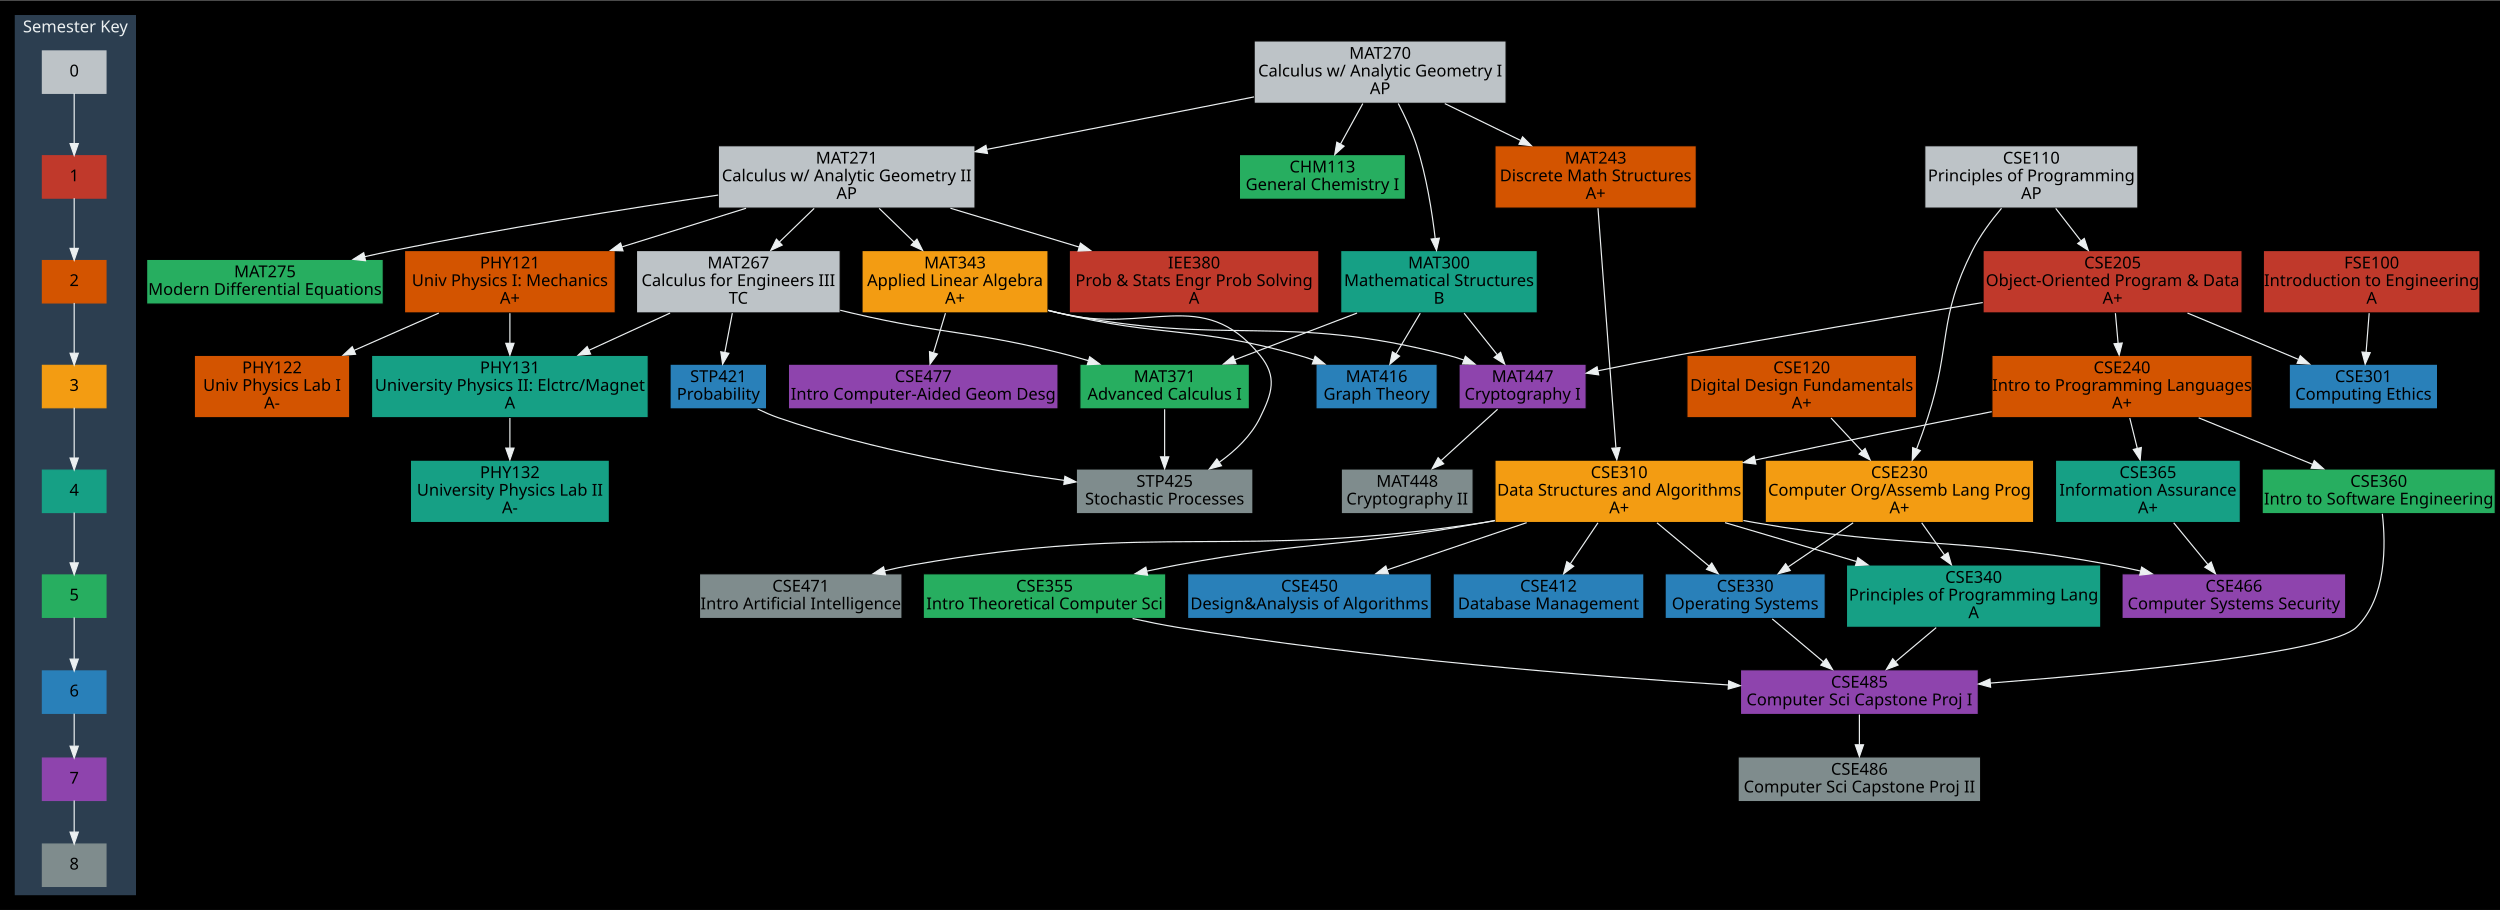
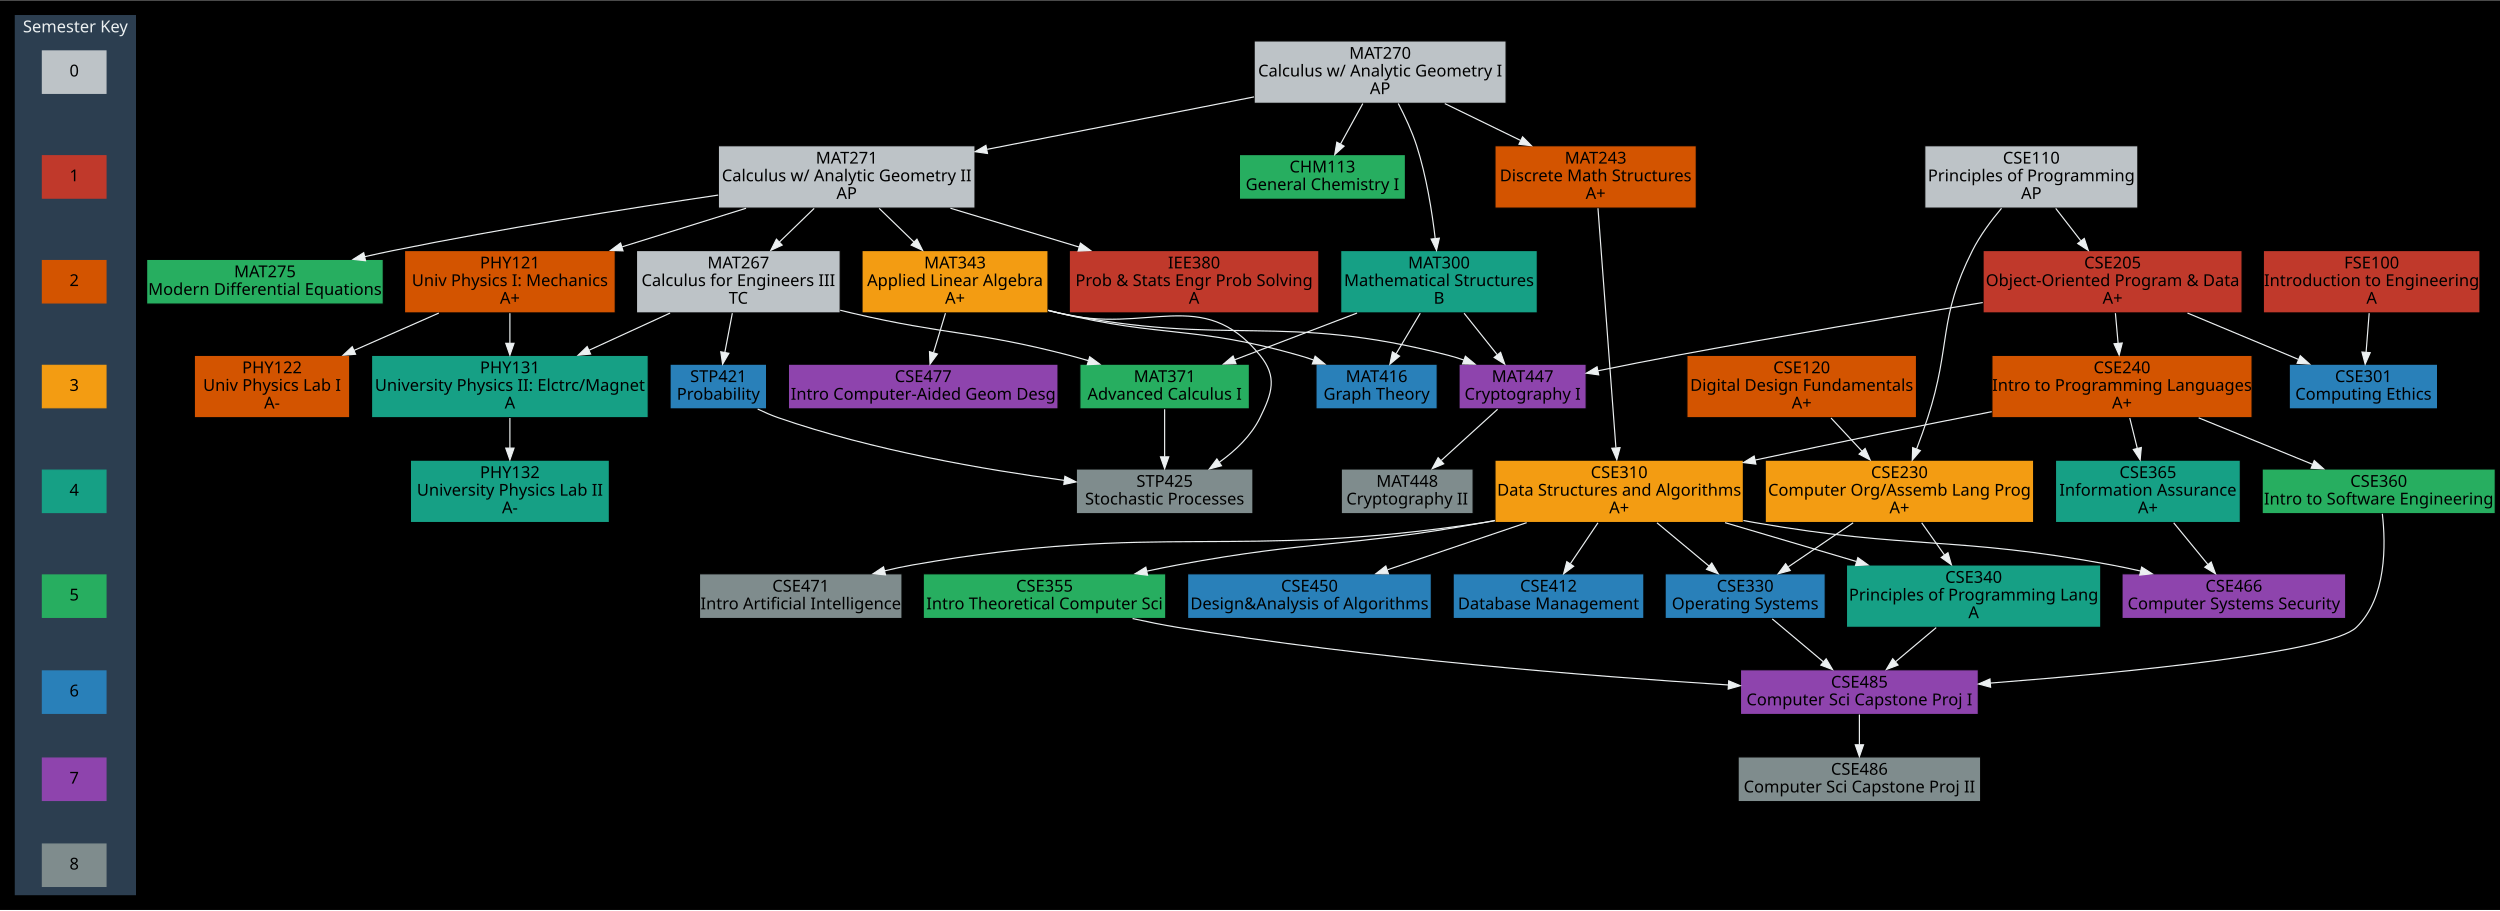
<svg xmlns="http://www.w3.org/2000/svg" width="2123pt" height="773pt" viewBox="0.00 0.00 2123.00 772.50">
  <g id="graph0" class="graph" transform="scale(1 1) rotate(0) translate(4 768.5)">
    <polygon fill="#000000" stroke="transparent" points="-4,4 -4,-768.5 2119,-768.5 2119,4 -4,4" />
    <g id="clust1" class="cluster">
      <polygon fill="#2c3e50" stroke="#000000" points="8,-8 8,-756.5 112,-756.5 112,-8 8,-8" />
      <text text-anchor="middle" x="60" y="-741.3" font-family="Sans-Serif" font-size="14.00" fill="#ecf0f1">Semester Key</text>
    </g>
    <g id="node1" class="node">
      <polygon fill="#bdc3c7" stroke="#bdc3c7" points="86,-725.5 32,-725.5 32,-689.5 86,-689.5 86,-725.5" />
      <text text-anchor="middle" x="59" y="-703.8" font-family="Sans-Serif" font-size="14.00" fill="#000000">0</text>
    </g>
    <g id="node2" class="node">
      <polygon fill="#c0392b" stroke="#c0392b" points="86,-636.5 32,-636.5 32,-600.5 86,-600.5 86,-636.5" />
      <text text-anchor="middle" x="59" y="-614.8" font-family="Sans-Serif" font-size="14.00" fill="#000000">1</text>
    </g>
-     <g id="edge1" class="edge">
-       <path fill="none" stroke="#ecf0f1" d="M59,-689.49C59,-677.266 59,-660.85 59,-646.882" />
-       <polygon fill="#ecf0f1" stroke="#ecf0f1" points="62.5,-646.789 59,-636.789 55.5,-646.789 62.5,-646.789" />
-     </g>
    <g id="node3" class="node">
      <polygon fill="#d35400" stroke="#d35400" points="86,-547.5 32,-547.5 32,-511.5 86,-511.5 86,-547.5" />
      <text text-anchor="middle" x="59" y="-525.8" font-family="Sans-Serif" font-size="14.00" fill="#000000">2</text>
    </g>
-     <g id="edge2" class="edge">
-       <path fill="none" stroke="#ecf0f1" d="M59,-600.49C59,-588.266 59,-571.85 59,-557.882" />
-       <polygon fill="#ecf0f1" stroke="#ecf0f1" points="62.5,-557.789 59,-547.789 55.5,-557.789 62.5,-557.789" />
-     </g>
    <g id="node4" class="node">
      <polygon fill="#f39c12" stroke="#f39c12" points="86,-458.5 32,-458.5 32,-422.5 86,-422.5 86,-458.5" />
      <text text-anchor="middle" x="59" y="-436.8" font-family="Sans-Serif" font-size="14.00" fill="#000000">3</text>
    </g>
-     <g id="edge3" class="edge">
-       <path fill="none" stroke="#ecf0f1" d="M59,-511.49C59,-499.266 59,-482.849 59,-468.882" />
-       <polygon fill="#ecf0f1" stroke="#ecf0f1" points="62.5,-468.789 59,-458.789 55.5,-468.789 62.5,-468.789" />
-     </g>
    <g id="node5" class="node">
      <polygon fill="#16a085" stroke="#16a085" points="86,-369.5 32,-369.5 32,-333.5 86,-333.5 86,-369.5" />
      <text text-anchor="middle" x="59" y="-347.8" font-family="Sans-Serif" font-size="14.00" fill="#000000">4</text>
    </g>
-     <g id="edge4" class="edge">
-       <path fill="none" stroke="#ecf0f1" d="M59,-422.49C59,-410.266 59,-393.849 59,-379.882" />
-       <polygon fill="#ecf0f1" stroke="#ecf0f1" points="62.5,-379.789 59,-369.789 55.5,-379.789 62.5,-379.789" />
-     </g>
    <g id="node6" class="node">
      <polygon fill="#27ae60" stroke="#27ae60" points="86,-280.5 32,-280.5 32,-244.5 86,-244.5 86,-280.5" />
      <text text-anchor="middle" x="59" y="-258.8" font-family="Sans-Serif" font-size="14.00" fill="#000000">5</text>
    </g>
-     <g id="edge5" class="edge">
-       <path fill="none" stroke="#ecf0f1" d="M59,-333.49C59,-321.266 59,-304.849 59,-290.882" />
-       <polygon fill="#ecf0f1" stroke="#ecf0f1" points="62.5,-290.789 59,-280.789 55.5,-290.789 62.5,-290.789" />
-     </g>
    <g id="node7" class="node">
      <polygon fill="#2980b9" stroke="#2980b9" points="86,-199 32,-199 32,-163 86,-163 86,-199" />
      <text text-anchor="middle" x="59" y="-177.3" font-family="Sans-Serif" font-size="14.00" fill="#000000">6</text>
    </g>
-     <g id="edge6" class="edge">
-       <path fill="none" stroke="#ecf0f1" d="M59,-244.412C59,-234.072 59,-220.877 59,-209.204" />
-       <polygon fill="#ecf0f1" stroke="#ecf0f1" points="62.5,-209.037 59,-199.037 55.5,-209.037 62.5,-209.037" />
-     </g>
    <g id="node8" class="node">
      <polygon fill="#8e44ad" stroke="#8e44ad" points="86,-125 32,-125 32,-89 86,-89 86,-125" />
      <text text-anchor="middle" x="59" y="-103.3" font-family="Sans-Serif" font-size="14.00" fill="#000000">7</text>
    </g>
-     <g id="edge7" class="edge">
-       <path fill="none" stroke="#ecf0f1" d="M59,-162.708C59,-154.464 59,-144.538 59,-135.362" />
-       <polygon fill="#ecf0f1" stroke="#ecf0f1" points="62.5,-135.082 59,-125.082 55.5,-135.082 62.5,-135.082" />
-     </g>
    <g id="node9" class="node">
      <polygon fill="#7f8c8d" stroke="#7f8c8d" points="86,-52 32,-52 32,-16 86,-16 86,-52" />
      <text text-anchor="middle" x="59" y="-30.3" font-family="Sans-Serif" font-size="14.00" fill="#000000">8</text>
-     </g>
-     <g id="edge8" class="edge">
-       <path fill="none" stroke="#ecf0f1" d="M59,-88.955C59,-80.883 59,-71.176 59,-62.182" />
-       <polygon fill="#ecf0f1" stroke="#ecf0f1" points="62.5,-62.09 59,-52.09 55.5,-62.09 62.5,-62.09" />
    </g>
    <g id="node10" class="node">
      <polygon fill="#bdc3c7" stroke="#000000" points="1275,-734 1061,-734 1061,-681 1275,-681 1275,-734" />
      <text text-anchor="middle" x="1168" y="-718.8" font-family="Sans-Serif" font-size="14.00" fill="#000000">MAT270</text>
      <text text-anchor="middle" x="1168" y="-703.8" font-family="Sans-Serif" font-size="14.00" fill="#000000">Calculus w/ Analytic Geometry I</text>
      <text text-anchor="middle" x="1168" y="-688.8" font-family="Sans-Serif" font-size="14.00" fill="#000000">AP</text>
    </g>
    <g id="node11" class="node">
      <polygon fill="#bdc3c7" stroke="#000000" points="824,-645 606,-645 606,-592 824,-592 824,-645" />
      <text text-anchor="middle" x="715" y="-629.8" font-family="Sans-Serif" font-size="14.00" fill="#000000">MAT271</text>
      <text text-anchor="middle" x="715" y="-614.8" font-family="Sans-Serif" font-size="14.00" fill="#000000">Calculus w/ Analytic Geometry II</text>
      <text text-anchor="middle" x="715" y="-599.8" font-family="Sans-Serif" font-size="14.00" fill="#000000">AP</text>
    </g>
    <g id="edge9" class="edge">
      <path fill="none" stroke="#ecf0f1" d="M1060.932,-686.465C992.861,-673.091 904.633,-655.757 834.316,-641.942" />
      <polygon fill="#ecf0f1" stroke="#ecf0f1" points="834.563,-638.423 824.076,-639.93 833.214,-645.292 834.563,-638.423" />
    </g>
    <g id="node19" class="node">
      <polygon fill="#d35400" stroke="#000000" points="1436.5,-645 1265.5,-645 1265.5,-592 1436.5,-592 1436.5,-645" />
      <text text-anchor="middle" x="1351" y="-629.8" font-family="Sans-Serif" font-size="14.00" fill="#000000">MAT243</text>
      <text text-anchor="middle" x="1351" y="-614.8" font-family="Sans-Serif" font-size="14.00" fill="#000000">Discrete Math Structures</text>
      <text text-anchor="middle" x="1351" y="-599.8" font-family="Sans-Serif" font-size="14.00" fill="#000000">A+</text>
    </g>
    <g id="edge14" class="edge">
      <path fill="none" stroke="#ecf0f1" d="M1222.906,-680.797C1243.174,-670.94 1266.31,-659.688 1287.291,-649.484" />
      <polygon fill="#ecf0f1" stroke="#ecf0f1" points="1288.986,-652.552 1296.448,-645.031 1285.925,-646.257 1288.986,-652.552" />
    </g>
    <g id="node27" class="node">
      <polygon fill="#16a085" stroke="#000000" points="1301.5,-556 1134.5,-556 1134.5,-503 1301.5,-503 1301.5,-556" />
      <text text-anchor="middle" x="1218" y="-540.8" font-family="Sans-Serif" font-size="14.00" fill="#000000">MAT300</text>
      <text text-anchor="middle" x="1218" y="-525.8" font-family="Sans-Serif" font-size="14.00" fill="#000000">Mathematical Structures</text>
      <text text-anchor="middle" x="1218" y="-510.8" font-family="Sans-Serif" font-size="14.00" fill="#000000">B</text>
    </g>
    <g id="edge25" class="edge">
      <path fill="none" stroke="#ecf0f1" d="M1183.401,-680.859C1189.07,-670.036 1195.062,-657.22 1199,-645 1207.27,-619.337 1212.071,-589.25 1214.778,-566.219" />
      <polygon fill="#ecf0f1" stroke="#ecf0f1" points="1218.268,-566.496 1215.879,-556.174 1211.31,-565.733 1218.268,-566.496" />
    </g>
    <g id="node33" class="node">
      <polygon fill="#27ae60" stroke="#000000" points="1189.5,-637.5 1048.5,-637.5 1048.5,-599.5 1189.5,-599.5 1189.5,-637.5" />
      <text text-anchor="middle" x="1119" y="-622.3" font-family="Sans-Serif" font-size="14.00" fill="#000000">CHM113</text>
      <text text-anchor="middle" x="1119" y="-607.3" font-family="Sans-Serif" font-size="14.00" fill="#000000">General Chemistry I</text>
    </g>
    <g id="edge33" class="edge">
      <path fill="none" stroke="#ecf0f1" d="M1153.298,-680.797C1147.308,-669.917 1140.382,-657.337 1134.329,-646.342" />
      <polygon fill="#ecf0f1" stroke="#ecf0f1" points="1137.378,-644.624 1129.489,-637.552 1131.246,-648 1137.378,-644.624" />
    </g>
    <g id="node12" class="node">
      <polygon fill="#bdc3c7" stroke="#000000" points="709.5,-556 536.5,-556 536.5,-503 709.5,-503 709.5,-556" />
      <text text-anchor="middle" x="623" y="-540.8" font-family="Sans-Serif" font-size="14.00" fill="#000000">MAT267</text>
      <text text-anchor="middle" x="623" y="-525.8" font-family="Sans-Serif" font-size="14.00" fill="#000000">Calculus for Engineers III</text>
      <text text-anchor="middle" x="623" y="-510.8" font-family="Sans-Serif" font-size="14.00" fill="#000000">TC</text>
    </g>
    <g id="edge10" class="edge">
      <path fill="none" stroke="#ecf0f1" d="M687.397,-591.797C678.118,-582.821 667.643,-572.688 657.88,-563.242" />
      <polygon fill="#ecf0f1" stroke="#ecf0f1" points="660.204,-560.621 650.584,-556.184 655.337,-565.653 660.204,-560.621" />
    </g>
    <g id="node16" class="node">
      <polygon fill="#c0392b" stroke="#000000" points="1116,-556 904,-556 904,-503 1116,-503 1116,-556" />
      <text text-anchor="middle" x="1010" y="-540.8" font-family="Sans-Serif" font-size="14.00" fill="#000000">IEE380</text>
      <text text-anchor="middle" x="1010" y="-525.8" font-family="Sans-Serif" font-size="14.00" fill="#000000">Prob &amp; Stats Engr Prob Solving</text>
      <text text-anchor="middle" x="1010" y="-510.8" font-family="Sans-Serif" font-size="14.00" fill="#000000">A</text>
    </g>
    <g id="edge12" class="edge">
      <path fill="none" stroke="#ecf0f1" d="M803.11,-591.918C837.484,-581.547 877.024,-569.618 912.27,-558.985" />
      <polygon fill="#ecf0f1" stroke="#ecf0f1" points="913.526,-562.261 922.089,-556.022 911.504,-555.56 913.526,-562.261" />
    </g>
    <g id="node20" class="node">
      <polygon fill="#d35400" stroke="#000000" points="518.5,-556 339.5,-556 339.5,-503 518.5,-503 518.5,-556" />
      <text text-anchor="middle" x="429" y="-540.8" font-family="Sans-Serif" font-size="14.00" fill="#000000">PHY121</text>
      <text text-anchor="middle" x="429" y="-525.8" font-family="Sans-Serif" font-size="14.00" fill="#000000">Univ Physics I: Mechanics</text>
      <text text-anchor="middle" x="429" y="-510.8" font-family="Sans-Serif" font-size="14.00" fill="#000000">A+</text>
    </g>
    <g id="edge15" class="edge">
      <path fill="none" stroke="#ecf0f1" d="M629.578,-591.918C596.47,-581.615 558.418,-569.774 524.418,-559.193" />
      <polygon fill="#ecf0f1" stroke="#ecf0f1" points="525.064,-555.729 514.476,-556.099 522.984,-562.412 525.064,-555.729" />
    </g>
    <g id="node24" class="node">
      <polygon fill="#f39c12" stroke="#000000" points="886,-556 728,-556 728,-503 886,-503 886,-556" />
      <text text-anchor="middle" x="807" y="-540.8" font-family="Sans-Serif" font-size="14.00" fill="#000000">MAT343</text>
      <text text-anchor="middle" x="807" y="-525.8" font-family="Sans-Serif" font-size="14.00" fill="#000000">Applied Linear Algebra</text>
      <text text-anchor="middle" x="807" y="-510.8" font-family="Sans-Serif" font-size="14.00" fill="#000000">A+</text>
    </g>
    <g id="edge21" class="edge">
      <path fill="none" stroke="#ecf0f1" d="M742.603,-591.797C751.882,-582.821 762.357,-572.688 772.12,-563.242" />
      <polygon fill="#ecf0f1" stroke="#ecf0f1" points="774.663,-565.653 779.416,-556.184 769.796,-560.621 774.663,-565.653" />
    </g>
    <g id="node30" class="node">
      <polygon fill="#27ae60" stroke="#000000" points="321.5,-548.5 120.5,-548.5 120.5,-510.5 321.5,-510.5 321.5,-548.5" />
      <text text-anchor="middle" x="221" y="-533.3" font-family="Sans-Serif" font-size="14.00" fill="#000000">MAT275</text>
      <text text-anchor="middle" x="221" y="-518.3" font-family="Sans-Serif" font-size="14.00" fill="#000000">Modern Differential Equations</text>
    </g>
    <g id="edge29" class="edge">
      <path fill="none" stroke="#ecf0f1" d="M605.895,-603.093C528.589,-591.615 422.585,-574.74 330,-556 322.129,-554.407 313.966,-552.639 305.809,-550.795" />
      <polygon fill="#ecf0f1" stroke="#ecf0f1" points="306.412,-547.343 295.882,-548.514 304.844,-554.165 306.412,-547.343" />
    </g>
    <g id="node28" class="node">
      <polygon fill="#16a085" stroke="#000000" points="546.5,-467 311.5,-467 311.5,-414 546.5,-414 546.5,-467" />
      <text text-anchor="middle" x="429" y="-451.8" font-family="Sans-Serif" font-size="14.00" fill="#000000">PHY131</text>
      <text text-anchor="middle" x="429" y="-436.8" font-family="Sans-Serif" font-size="14.00" fill="#000000">University Physics II: Elctrc/Magnet</text>
      <text text-anchor="middle" x="429" y="-421.8" font-family="Sans-Serif" font-size="14.00" fill="#000000">A</text>
    </g>
    <g id="edge27" class="edge">
      <path fill="none" stroke="#ecf0f1" d="M565.056,-502.918C543.37,-492.969 518.556,-481.585 496.109,-471.287" />
      <polygon fill="#ecf0f1" stroke="#ecf0f1" points="497.529,-468.088 486.98,-467.099 494.61,-474.45 497.529,-468.088" />
    </g>
    <g id="node31" class="node">
      <polygon fill="#27ae60" stroke="#000000" points="1057,-459.5 913,-459.5 913,-421.5 1057,-421.5 1057,-459.5" />
      <text text-anchor="middle" x="985" y="-444.3" font-family="Sans-Serif" font-size="14.00" fill="#000000">MAT371</text>
      <text text-anchor="middle" x="985" y="-429.3" font-family="Sans-Serif" font-size="14.00" fill="#000000">Advanced Calculus I</text>
    </g>
    <g id="edge30" class="edge">
      <path fill="none" stroke="#ecf0f1" d="M709.528,-505.284C712.721,-504.496 715.886,-503.732 719,-503 800.544,-483.841 822.927,-488.063 904,-467 909.281,-465.628 914.721,-464.101 920.165,-462.493" />
      <polygon fill="#ecf0f1" stroke="#ecf0f1" points="921.383,-465.781 929.934,-459.526 919.349,-459.083 921.383,-465.781" />
    </g>
    <g id="node35" class="node">
      <polygon fill="#2980b9" stroke="#000000" points="647,-459.5 565,-459.5 565,-421.5 647,-421.5 647,-459.5" />
      <text text-anchor="middle" x="606" y="-444.3" font-family="Sans-Serif" font-size="14.00" fill="#000000">STP421</text>
      <text text-anchor="middle" x="606" y="-429.3" font-family="Sans-Serif" font-size="14.00" fill="#000000">Probability</text>
    </g>
    <g id="edge35" class="edge">
      <path fill="none" stroke="#ecf0f1" d="M617.899,-502.797C615.904,-492.352 613.61,-480.34 611.572,-469.669" />
      <polygon fill="#ecf0f1" stroke="#ecf0f1" points="614.953,-468.717 609.639,-459.552 608.077,-470.031 614.953,-468.717" />
    </g>
    <g id="node13" class="node">
      <polygon fill="#bdc3c7" stroke="#000000" points="1811.5,-645 1630.5,-645 1630.5,-592 1811.5,-592 1811.5,-645" />
      <text text-anchor="middle" x="1721" y="-629.8" font-family="Sans-Serif" font-size="14.00" fill="#000000">CSE110</text>
      <text text-anchor="middle" x="1721" y="-614.8" font-family="Sans-Serif" font-size="14.00" fill="#000000">Principles of Programming</text>
      <text text-anchor="middle" x="1721" y="-599.8" font-family="Sans-Serif" font-size="14.00" fill="#000000">AP</text>
    </g>
    <g id="node14" class="node">
      <polygon fill="#c0392b" stroke="#000000" points="1900,-556 1680,-556 1680,-503 1900,-503 1900,-556" />
      <text text-anchor="middle" x="1790" y="-540.8" font-family="Sans-Serif" font-size="14.00" fill="#000000">CSE205</text>
      <text text-anchor="middle" x="1790" y="-525.8" font-family="Sans-Serif" font-size="14.00" fill="#000000">Object-Oriented Program &amp; Data</text>
      <text text-anchor="middle" x="1790" y="-510.8" font-family="Sans-Serif" font-size="14.00" fill="#000000">A+</text>
    </g>
    <g id="edge11" class="edge">
      <path fill="none" stroke="#ecf0f1" d="M1741.702,-591.797C1748.389,-583.173 1755.903,-573.481 1762.976,-564.357" />
      <polygon fill="#ecf0f1" stroke="#ecf0f1" points="1765.951,-566.232 1769.312,-556.184 1760.419,-561.943 1765.951,-566.232" />
    </g>
    <g id="node22" class="node">
      <polygon fill="#f39c12" stroke="#000000" points="1723,-378 1495,-378 1495,-325 1723,-325 1723,-378" />
      <text text-anchor="middle" x="1609" y="-362.8" font-family="Sans-Serif" font-size="14.00" fill="#000000">CSE230</text>
      <text text-anchor="middle" x="1609" y="-347.8" font-family="Sans-Serif" font-size="14.00" fill="#000000">Computer Org/Assemb Lang Prog</text>
      <text text-anchor="middle" x="1609" y="-332.8" font-family="Sans-Serif" font-size="14.00" fill="#000000">A+</text>
    </g>
    <g id="edge17" class="edge">
      <path fill="none" stroke="#ecf0f1" d="M1695.689,-591.898C1686.813,-581.385 1677.458,-568.773 1671,-556 1641.522,-497.696 1653.182,-476.136 1633,-414 1630.182,-405.325 1626.837,-396.097 1623.553,-387.468" />
      <polygon fill="#ecf0f1" stroke="#ecf0f1" points="1626.777,-386.104 1619.901,-378.043 1620.25,-388.633 1626.777,-386.104" />
    </g>
    <g id="node18" class="node">
      <polygon fill="#d35400" stroke="#000000" points="1908.5,-467 1687.5,-467 1687.5,-414 1908.5,-414 1908.5,-467" />
      <text text-anchor="middle" x="1798" y="-451.8" font-family="Sans-Serif" font-size="14.00" fill="#000000">CSE240</text>
      <text text-anchor="middle" x="1798" y="-436.8" font-family="Sans-Serif" font-size="14.00" fill="#000000">Intro to Programming Languages</text>
      <text text-anchor="middle" x="1798" y="-421.8" font-family="Sans-Serif" font-size="14.00" fill="#000000">A+</text>
    </g>
    <g id="edge13" class="edge">
      <path fill="none" stroke="#ecf0f1" d="M1792.4,-502.797C1793.12,-494.789 1793.923,-485.86 1794.69,-477.32" />
      <polygon fill="#ecf0f1" stroke="#ecf0f1" points="1798.192,-477.457 1795.601,-467.184 1791.22,-476.831 1798.192,-477.457" />
    </g>
    <g id="node40" class="node">
      <polygon fill="#2980b9" stroke="#000000" points="2066,-459.5 1940,-459.5 1940,-421.5 2066,-421.5 2066,-459.5" />
      <text text-anchor="middle" x="2003" y="-444.3" font-family="Sans-Serif" font-size="14.00" fill="#000000">CSE301</text>
      <text text-anchor="middle" x="2003" y="-429.3" font-family="Sans-Serif" font-size="14.00" fill="#000000">Computing Ethics</text>
    </g>
    <g id="edge43" class="edge">
      <path fill="none" stroke="#ecf0f1" d="M1853.619,-502.918C1883.575,-490.4 1918.966,-475.613 1947.78,-463.573" />
      <polygon fill="#ecf0f1" stroke="#ecf0f1" points="1949.404,-466.688 1957.282,-459.603 1946.705,-460.229 1949.404,-466.688" />
    </g>
    <g id="node42" class="node">
      <polygon fill="#8e44ad" stroke="#000000" points="1343,-459.5 1235,-459.5 1235,-421.5 1343,-421.5 1343,-459.5" />
      <text text-anchor="middle" x="1289" y="-444.3" font-family="Sans-Serif" font-size="14.00" fill="#000000">MAT447</text>
      <text text-anchor="middle" x="1289" y="-429.3" font-family="Sans-Serif" font-size="14.00" fill="#000000">Cryptography I</text>
    </g>
    <g id="edge48" class="edge">
      <path fill="none" stroke="#ecf0f1" d="M1679.744,-511.831C1606.091,-499.793 1507.112,-483.164 1420,-467 1398.138,-462.943 1374.289,-458.211 1353.002,-453.877" />
      <polygon fill="#ecf0f1" stroke="#ecf0f1" points="1353.598,-450.426 1343.099,-451.852 1352.195,-457.284 1353.598,-450.426" />
    </g>
    <g id="node15" class="node">
      <polygon fill="#c0392b" stroke="#000000" points="2102,-556 1918,-556 1918,-503 2102,-503 2102,-556" />
      <text text-anchor="middle" x="2010" y="-540.8" font-family="Sans-Serif" font-size="14.00" fill="#000000">FSE100</text>
      <text text-anchor="middle" x="2010" y="-525.8" font-family="Sans-Serif" font-size="14.00" fill="#000000">Introduction to Engineering</text>
      <text text-anchor="middle" x="2010" y="-510.8" font-family="Sans-Serif" font-size="14.00" fill="#000000">A</text>
    </g>
    <g id="edge42" class="edge">
      <path fill="none" stroke="#ecf0f1" d="M2007.9,-502.797C2007.078,-492.352 2006.133,-480.34 2005.294,-469.669" />
      <polygon fill="#ecf0f1" stroke="#ecf0f1" points="2008.772,-469.247 2004.498,-459.552 2001.793,-469.796 2008.772,-469.247" />
    </g>
    <g id="node17" class="node">
      <polygon fill="#d35400" stroke="#000000" points="1623.5,-467 1428.5,-467 1428.5,-414 1623.5,-414 1623.5,-467" />
      <text text-anchor="middle" x="1526" y="-451.8" font-family="Sans-Serif" font-size="14.00" fill="#000000">CSE120</text>
      <text text-anchor="middle" x="1526" y="-436.8" font-family="Sans-Serif" font-size="14.00" fill="#000000">Digital Design Fundamentals</text>
      <text text-anchor="middle" x="1526" y="-421.8" font-family="Sans-Serif" font-size="14.00" fill="#000000">A+</text>
    </g>
    <g id="edge18" class="edge">
      <path fill="none" stroke="#ecf0f1" d="M1550.903,-413.797C1559.192,-404.909 1568.539,-394.886 1577.273,-385.52" />
      <polygon fill="#ecf0f1" stroke="#ecf0f1" points="1579.854,-387.885 1584.115,-378.184 1574.735,-383.11 1579.854,-387.885" />
    </g>
    <g id="node23" class="node">
      <polygon fill="#f39c12" stroke="#000000" points="1476.5,-378 1265.5,-378 1265.5,-325 1476.5,-325 1476.5,-378" />
      <text text-anchor="middle" x="1371" y="-362.8" font-family="Sans-Serif" font-size="14.00" fill="#000000">CSE310</text>
      <text text-anchor="middle" x="1371" y="-347.8" font-family="Sans-Serif" font-size="14.00" fill="#000000">Data Structures and Algorithms</text>
      <text text-anchor="middle" x="1371" y="-332.8" font-family="Sans-Serif" font-size="14.00" fill="#000000">A+</text>
    </g>
    <g id="edge19" class="edge">
      <path fill="none" stroke="#ecf0f1" d="M1687.378,-419.145C1630.219,-407.916 1559.11,-393.649 1486.372,-378.058" />
      <polygon fill="#ecf0f1" stroke="#ecf0f1" points="1487.079,-374.63 1476.566,-375.95 1485.607,-381.474 1487.079,-374.63" />
    </g>
    <g id="node26" class="node">
      <polygon fill="#16a085" stroke="#000000" points="1898.5,-378 1741.5,-378 1741.5,-325 1898.5,-325 1898.5,-378" />
      <text text-anchor="middle" x="1820" y="-362.8" font-family="Sans-Serif" font-size="14.00" fill="#000000">CSE365</text>
      <text text-anchor="middle" x="1820" y="-347.8" font-family="Sans-Serif" font-size="14.00" fill="#000000">Information Assurance</text>
      <text text-anchor="middle" x="1820" y="-332.8" font-family="Sans-Serif" font-size="14.00" fill="#000000">A+</text>
    </g>
    <g id="edge24" class="edge">
      <path fill="none" stroke="#ecf0f1" d="M1804.601,-413.797C1806.602,-405.701 1808.836,-396.663 1810.968,-388.038" />
      <polygon fill="#ecf0f1" stroke="#ecf0f1" points="1814.402,-388.732 1813.404,-378.184 1807.606,-387.052 1814.402,-388.732" />
    </g>
    <g id="node32" class="node">
      <polygon fill="#27ae60" stroke="#000000" points="2115,-370.5 1917,-370.5 1917,-332.5 2115,-332.5 2115,-370.5" />
      <text text-anchor="middle" x="2016" y="-355.3" font-family="Sans-Serif" font-size="14.00" fill="#000000">CSE360</text>
      <text text-anchor="middle" x="2016" y="-340.3" font-family="Sans-Serif" font-size="14.00" fill="#000000">Intro to Software Engineering</text>
    </g>
    <g id="edge32" class="edge">
      <path fill="none" stroke="#ecf0f1" d="M1863.112,-413.918C1893.905,-401.346 1930.309,-386.484 1959.868,-374.416" />
      <polygon fill="#ecf0f1" stroke="#ecf0f1" points="1961.273,-377.623 1969.208,-370.603 1958.627,-371.142 1961.273,-377.623" />
    </g>
    <g id="edge20" class="edge">
      <path fill="none" stroke="#ecf0f1" d="M1352.991,-591.923C1356.575,-544.067 1364.123,-443.308 1368.217,-388.653" />
      <polygon fill="#ecf0f1" stroke="#ecf0f1" points="1371.731,-388.599 1368.988,-378.366 1364.75,-388.077 1371.731,-388.599" />
    </g>
    <g id="node21" class="node">
      <polygon fill="#d35400" stroke="#000000" points="293,-467 161,-467 161,-414 293,-414 293,-467" />
      <text text-anchor="middle" x="227" y="-451.8" font-family="Sans-Serif" font-size="14.00" fill="#000000">PHY122</text>
      <text text-anchor="middle" x="227" y="-436.8" font-family="Sans-Serif" font-size="14.00" fill="#000000">Univ Physics Lab I</text>
      <text text-anchor="middle" x="227" y="-421.8" font-family="Sans-Serif" font-size="14.00" fill="#000000">A-</text>
    </g>
    <g id="edge16" class="edge">
      <path fill="none" stroke="#ecf0f1" d="M368.667,-502.918C345.985,-492.924 320.019,-481.484 296.565,-471.15" />
      <polygon fill="#ecf0f1" stroke="#ecf0f1" points="297.933,-467.928 287.371,-467.099 295.111,-474.334 297.933,-467.928" />
    </g>
    <g id="edge26" class="edge">
      <path fill="none" stroke="#ecf0f1" d="M429,-502.797C429,-494.789 429,-485.86 429,-477.32" />
      <polygon fill="#ecf0f1" stroke="#ecf0f1" points="432.5,-477.184 429,-467.184 425.5,-477.184 432.5,-477.184" />
    </g>
    <g id="node25" class="node">
      <polygon fill="#16a085" stroke="#000000" points="1780,-289 1564,-289 1564,-236 1780,-236 1780,-289" />
      <text text-anchor="middle" x="1672" y="-273.8" font-family="Sans-Serif" font-size="14.00" fill="#000000">CSE340</text>
      <text text-anchor="middle" x="1672" y="-258.8" font-family="Sans-Serif" font-size="14.00" fill="#000000">Principles of Programming Lang</text>
      <text text-anchor="middle" x="1672" y="-243.8" font-family="Sans-Serif" font-size="14.00" fill="#000000">A</text>
    </g>
    <g id="edge23" class="edge">
      <path fill="none" stroke="#ecf0f1" d="M1627.902,-324.797C1634.007,-316.173 1640.868,-306.481 1647.326,-297.357" />
      <polygon fill="#ecf0f1" stroke="#ecf0f1" points="1650.19,-299.368 1653.111,-289.184 1644.477,-295.324 1650.19,-299.368" />
    </g>
    <g id="node39" class="node">
      <polygon fill="#2980b9" stroke="#000000" points="1546,-281.5 1410,-281.5 1410,-243.5 1546,-243.5 1546,-281.5" />
      <text text-anchor="middle" x="1478" y="-266.3" font-family="Sans-Serif" font-size="14.00" fill="#000000">CSE330</text>
      <text text-anchor="middle" x="1478" y="-251.3" font-family="Sans-Serif" font-size="14.00" fill="#000000">Operating Systems</text>
    </g>
    <g id="edge40" class="edge">
      <path fill="none" stroke="#ecf0f1" d="M1569.696,-324.797C1552.239,-312.937 1531.811,-299.058 1514.672,-287.414" />
      <polygon fill="#ecf0f1" stroke="#ecf0f1" points="1516.281,-284.276 1506.043,-281.552 1512.347,-290.067 1516.281,-284.276" />
    </g>
    <g id="edge22" class="edge">
      <path fill="none" stroke="#ecf0f1" d="M1460.902,-324.918C1495.976,-314.547 1536.32,-302.618 1572.282,-291.985" />
      <polygon fill="#ecf0f1" stroke="#ecf0f1" points="1573.704,-295.214 1582.301,-289.022 1571.719,-288.501 1573.704,-295.214" />
    </g>
    <g id="node34" class="node">
      <polygon fill="#27ae60" stroke="#000000" points="986,-281.5 780,-281.5 780,-243.5 986,-243.5 986,-281.5" />
      <text text-anchor="middle" x="883" y="-266.3" font-family="Sans-Serif" font-size="14.00" fill="#000000">CSE355</text>
      <text text-anchor="middle" x="883" y="-251.3" font-family="Sans-Serif" font-size="14.00" fill="#000000">Intro Theoretical Computer Sci</text>
    </g>
    <g id="edge34" class="edge">
      <path fill="none" stroke="#ecf0f1" d="M1265.483,-326.802C1262.29,-326.177 1259.123,-325.575 1256,-325 1141.27,-303.881 1110.689,-310.341 996,-289 987.508,-287.42 978.691,-285.626 969.897,-283.734" />
      <polygon fill="#ecf0f1" stroke="#ecf0f1" points="970.514,-280.286 959.996,-281.562 969.014,-287.123 970.514,-280.286" />
    </g>
    <g id="node37" class="node">
      <polygon fill="#2980b9" stroke="#000000" points="1211.5,-281.5 1004.5,-281.5 1004.5,-243.5 1211.5,-243.5 1211.5,-281.5" />
      <text text-anchor="middle" x="1108" y="-266.3" font-family="Sans-Serif" font-size="14.00" fill="#000000">CSE450</text>
      <text text-anchor="middle" x="1108" y="-251.3" font-family="Sans-Serif" font-size="14.00" fill="#000000">Design&amp;Analysis of Algorithms</text>
    </g>
    <g id="edge38" class="edge">
      <path fill="none" stroke="#ecf0f1" d="M1292.448,-324.918C1254.815,-312.183 1210.238,-297.098 1174.334,-284.948" />
      <polygon fill="#ecf0f1" stroke="#ecf0f1" points="1175.045,-281.493 1164.45,-281.603 1172.801,-288.124 1175.045,-281.493" />
    </g>
    <g id="node38" class="node">
      <polygon fill="#2980b9" stroke="#000000" points="1392,-281.5 1230,-281.5 1230,-243.5 1392,-243.5 1392,-281.5" />
      <text text-anchor="middle" x="1311" y="-266.3" font-family="Sans-Serif" font-size="14.00" fill="#000000">CSE412</text>
      <text text-anchor="middle" x="1311" y="-251.3" font-family="Sans-Serif" font-size="14.00" fill="#000000">Database Management</text>
    </g>
    <g id="edge39" class="edge">
      <path fill="none" stroke="#ecf0f1" d="M1352.998,-324.797C1345.59,-313.808 1337.012,-301.085 1329.548,-290.013" />
      <polygon fill="#ecf0f1" stroke="#ecf0f1" points="1332.336,-287.887 1323.844,-281.552 1326.532,-291.8 1332.336,-287.887" />
    </g>
    <g id="edge41" class="edge">
      <path fill="none" stroke="#ecf0f1" d="M1403.103,-324.797C1417.1,-313.155 1433.436,-299.567 1447.273,-288.058" />
      <polygon fill="#ecf0f1" stroke="#ecf0f1" points="1449.645,-290.637 1455.095,-281.552 1445.169,-285.256 1449.645,-290.637" />
    </g>
    <g id="node43" class="node">
      <polygon fill="#8e44ad" stroke="#000000" points="1988,-281.5 1798,-281.5 1798,-243.5 1988,-243.5 1988,-281.5" />
      <text text-anchor="middle" x="1893" y="-266.3" font-family="Sans-Serif" font-size="14.00" fill="#000000">CSE466</text>
      <text text-anchor="middle" x="1893" y="-251.3" font-family="Sans-Serif" font-size="14.00" fill="#000000">Computer Systems Security</text>
    </g>
    <g id="edge51" class="edge">
      <path fill="none" stroke="#ecf0f1" d="M1476.503,-326.722C1479.7,-326.121 1482.871,-325.545 1486,-325 1619.604,-301.74 1655.672,-313.796 1789,-289 1797.097,-287.494 1805.499,-285.718 1813.859,-283.81" />
      <polygon fill="#ecf0f1" stroke="#ecf0f1" points="1814.695,-287.209 1823.632,-281.518 1813.097,-280.394 1814.695,-287.209" />
    </g>
    <g id="node45" class="node">
      <polygon fill="#7f8c8d" stroke="#000000" points="762,-281.5 590,-281.5 590,-243.5 762,-243.5 762,-281.5" />
      <text text-anchor="middle" x="676" y="-266.3" font-family="Sans-Serif" font-size="14.00" fill="#000000">CSE471</text>
      <text text-anchor="middle" x="676" y="-251.3" font-family="Sans-Serif" font-size="14.00" fill="#000000">Intro Artificial Intelligence</text>
    </g>
    <g id="edge54" class="edge">
      <path fill="none" stroke="#ecf0f1" d="M1265.217,-326.486C1262.116,-325.957 1259.039,-325.46 1256,-325 1042.288,-292.638 983.92,-326.221 771,-289 763.206,-287.637 755.13,-285.903 747.128,-283.976" />
      <polygon fill="#ecf0f1" stroke="#ecf0f1" points="747.979,-280.581 737.428,-281.542 746.275,-287.371 747.979,-280.581" />
    </g>
    <g id="node36" class="node">
      <polygon fill="#2980b9" stroke="#000000" points="1216.5,-459.5 1113.5,-459.5 1113.5,-421.5 1216.5,-421.5 1216.5,-459.5" />
      <text text-anchor="middle" x="1165" y="-444.3" font-family="Sans-Serif" font-size="14.00" fill="#000000">MAT416</text>
      <text text-anchor="middle" x="1165" y="-429.3" font-family="Sans-Serif" font-size="14.00" fill="#000000">Graph Theory</text>
    </g>
    <g id="edge37" class="edge">
      <path fill="none" stroke="#ecf0f1" d="M886.035,-505.221C889.055,-504.445 892.051,-503.702 895,-503 984.567,-481.689 1010.473,-492.288 1099,-467 1103.074,-465.836 1107.241,-464.509 1111.404,-463.082" />
      <polygon fill="#ecf0f1" stroke="#ecf0f1" points="1112.841,-466.284 1121.062,-459.602 1110.468,-459.699 1112.841,-466.284" />
    </g>
    <g id="edge50" class="edge">
      <path fill="none" stroke="#ecf0f1" d="M886.458,-504.857C889.332,-504.194 892.186,-503.572 895,-503 1040.017,-473.541 1082.742,-504.077 1226,-467 1230.317,-465.883 1234.724,-464.523 1239.101,-463.015" />
      <polygon fill="#ecf0f1" stroke="#ecf0f1" points="1240.42,-466.259 1248.591,-459.515 1237.998,-459.691 1240.42,-466.259" />
    </g>
    <g id="node44" class="node">
      <polygon fill="#8e44ad" stroke="#000000" points="894.5,-459.5 665.5,-459.5 665.5,-421.5 894.5,-421.5 894.5,-459.5" />
      <text text-anchor="middle" x="780" y="-444.3" font-family="Sans-Serif" font-size="14.00" fill="#000000">CSE477</text>
      <text text-anchor="middle" x="780" y="-429.3" font-family="Sans-Serif" font-size="14.00" fill="#000000">Intro Computer-Aided Geom Desg</text>
    </g>
    <g id="edge53" class="edge">
      <path fill="none" stroke="#ecf0f1" d="M798.899,-502.797C795.697,-492.243 792.01,-480.09 788.748,-469.336" />
      <polygon fill="#ecf0f1" stroke="#ecf0f1" points="792.032,-468.105 785.78,-459.552 785.334,-470.137 792.032,-468.105" />
    </g>
    <g id="node48" class="node">
      <polygon fill="#7f8c8d" stroke="#000000" points="1060,-370.5 910,-370.5 910,-332.5 1060,-332.5 1060,-370.5" />
      <text text-anchor="middle" x="985" y="-355.3" font-family="Sans-Serif" font-size="14.00" fill="#000000">STP425</text>
      <text text-anchor="middle" x="985" y="-340.3" font-family="Sans-Serif" font-size="14.00" fill="#000000">Stochastic Processes</text>
    </g>
    <g id="edge57" class="edge">
      <path fill="none" stroke="#ecf0f1" d="M886.065,-505.345C889.077,-504.535 892.063,-503.75 895,-503 970.252,-483.785 1017.065,-527.31 1066,-467 1080.842,-448.708 1076.39,-435.14 1066,-414 1058.474,-398.687 1045.191,-386.065 1031.531,-376.272" />
      <polygon fill="#ecf0f1" stroke="#ecf0f1" points="1033.274,-373.226 1023.025,-370.541 1029.362,-379.031 1033.274,-373.226" />
    </g>
    <g id="node41" class="node">
      <polygon fill="#8e44ad" stroke="#000000" points="1676,-200 1474,-200 1474,-162 1676,-162 1676,-200" />
      <text text-anchor="middle" x="1575" y="-184.8" font-family="Sans-Serif" font-size="14.00" fill="#000000">CSE485</text>
      <text text-anchor="middle" x="1575" y="-169.8" font-family="Sans-Serif" font-size="14.00" fill="#000000">Computer Sci Capstone Proj I</text>
    </g>
    <g id="edge45" class="edge">
      <path fill="none" stroke="#ecf0f1" d="M1640.239,-235.814C1629.123,-226.475 1616.671,-216.012 1605.649,-206.751" />
      <polygon fill="#ecf0f1" stroke="#ecf0f1" points="1607.822,-204.006 1597.915,-200.253 1603.32,-209.366 1607.822,-204.006" />
    </g>
    <g id="edge52" class="edge">
      <path fill="none" stroke="#ecf0f1" d="M1841.902,-324.797C1851.095,-313.59 1861.766,-300.58 1870.971,-289.357" />
      <polygon fill="#ecf0f1" stroke="#ecf0f1" points="1873.737,-291.503 1877.373,-281.552 1868.325,-287.064 1873.737,-291.503" />
    </g>
    <g id="edge31" class="edge">
      <path fill="none" stroke="#ecf0f1" d="M1148.408,-502.918C1115.353,-490.292 1076.25,-475.355 1044.585,-463.26" />
      <polygon fill="#ecf0f1" stroke="#ecf0f1" points="1045.602,-459.902 1035.011,-459.603 1043.104,-466.441 1045.602,-459.902" />
    </g>
    <g id="edge36" class="edge">
      <path fill="none" stroke="#ecf0f1" d="M1202.098,-502.797C1195.619,-491.917 1188.127,-479.337 1181.58,-468.342" />
      <polygon fill="#ecf0f1" stroke="#ecf0f1" points="1184.469,-466.353 1176.345,-459.552 1178.455,-469.935 1184.469,-466.353" />
    </g>
    <g id="edge49" class="edge">
      <path fill="none" stroke="#ecf0f1" d="M1239.302,-502.797C1248.156,-491.699 1258.42,-478.833 1267.314,-467.684" />
      <polygon fill="#ecf0f1" stroke="#ecf0f1" points="1270.301,-469.552 1273.801,-459.552 1264.829,-465.186 1270.301,-469.552" />
    </g>
    <g id="node29" class="node">
      <polygon fill="#16a085" stroke="#000000" points="513.5,-378 344.5,-378 344.5,-325 513.5,-325 513.5,-378" />
      <text text-anchor="middle" x="429" y="-362.8" font-family="Sans-Serif" font-size="14.00" fill="#000000">PHY132</text>
      <text text-anchor="middle" x="429" y="-347.8" font-family="Sans-Serif" font-size="14.00" fill="#000000">University Physics Lab II</text>
      <text text-anchor="middle" x="429" y="-332.8" font-family="Sans-Serif" font-size="14.00" fill="#000000">A-</text>
    </g>
    <g id="edge28" class="edge">
      <path fill="none" stroke="#ecf0f1" d="M429,-413.797C429,-405.789 429,-396.86 429,-388.32" />
      <polygon fill="#ecf0f1" stroke="#ecf0f1" points="432.5,-388.184 429,-378.184 425.5,-388.184 432.5,-388.184" />
    </g>
    <g id="edge58" class="edge">
      <path fill="none" stroke="#ecf0f1" d="M985,-421.188C985,-409.409 985,-394.119 985,-380.863" />
      <polygon fill="#ecf0f1" stroke="#ecf0f1" points="988.5,-380.774 985,-370.774 981.5,-380.774 988.5,-380.774" />
    </g>
    <g id="edge47" class="edge">
      <path fill="none" stroke="#ecf0f1" d="M2019.075,-332.435C2022.041,-306.647 2022.856,-261.005 1997,-236 1974.939,-214.664 1803.74,-197.855 1686.293,-188.684" />
      <polygon fill="#ecf0f1" stroke="#ecf0f1" points="1686.406,-185.182 1676.166,-187.902 1685.867,-192.162 1686.406,-185.182" />
    </g>
    <g id="edge46" class="edge">
      <path fill="none" stroke="#ecf0f1" d="M957.782,-243.46C970.477,-240.66 983.572,-238.038 996,-236 1157.57,-209.507 1346.753,-194.509 1463.749,-187.074" />
      <polygon fill="#ecf0f1" stroke="#ecf0f1" points="1464.032,-190.563 1473.793,-186.443 1463.593,-183.577 1464.032,-190.563" />
    </g>
    <g id="edge59" class="edge">
      <path fill="none" stroke="#ecf0f1" d="M639.405,-421.402C645.15,-418.626 651.155,-416.027 657,-414 736.967,-386.274 832.41,-369.844 899.664,-360.844" />
      <polygon fill="#ecf0f1" stroke="#ecf0f1" points="900.333,-364.286 909.793,-359.516 899.423,-357.346 900.333,-364.286" />
    </g>
    <g id="edge44" class="edge">
      <path fill="none" stroke="#ecf0f1" d="M1500.988,-243.186C1513.913,-232.325 1530.219,-218.625 1544.233,-206.85" />
      <polygon fill="#ecf0f1" stroke="#ecf0f1" points="1546.773,-209.288 1552.177,-200.176 1542.27,-203.929 1546.773,-209.288" />
    </g>
    <g id="node46" class="node">
      <polygon fill="#7f8c8d" stroke="#000000" points="1678,-126 1472,-126 1472,-88 1678,-88 1678,-126" />
      <text text-anchor="middle" x="1575" y="-110.8" font-family="Sans-Serif" font-size="14.00" fill="#000000">CSE486</text>
      <text text-anchor="middle" x="1575" y="-95.8" font-family="Sans-Serif" font-size="14.00" fill="#000000">Computer Sci Capstone Proj II</text>
    </g>
    <g id="edge55" class="edge">
      <path fill="none" stroke="#ecf0f1" d="M1575,-161.943C1575,-154.149 1575,-144.954 1575,-136.338" />
      <polygon fill="#ecf0f1" stroke="#ecf0f1" points="1578.5,-136.249 1575,-126.249 1571.5,-136.25 1578.5,-136.249" />
    </g>
    <g id="node47" class="node">
      <polygon fill="#7f8c8d" stroke="#000000" points="1247,-370.5 1135,-370.5 1135,-332.5 1247,-332.5 1247,-370.5" />
      <text text-anchor="middle" x="1191" y="-355.3" font-family="Sans-Serif" font-size="14.00" fill="#000000">MAT448</text>
      <text text-anchor="middle" x="1191" y="-340.3" font-family="Sans-Serif" font-size="14.00" fill="#000000">Cryptography II</text>
    </g>
    <g id="edge56" class="edge">
      <path fill="none" stroke="#ecf0f1" d="M1267.736,-421.188C1253.738,-408.476 1235.237,-391.674 1219.909,-377.754" />
      <polygon fill="#ecf0f1" stroke="#ecf0f1" points="1221.979,-374.906 1212.223,-370.774 1217.273,-380.088 1221.979,-374.906" />
    </g>
  </g>
</svg>
